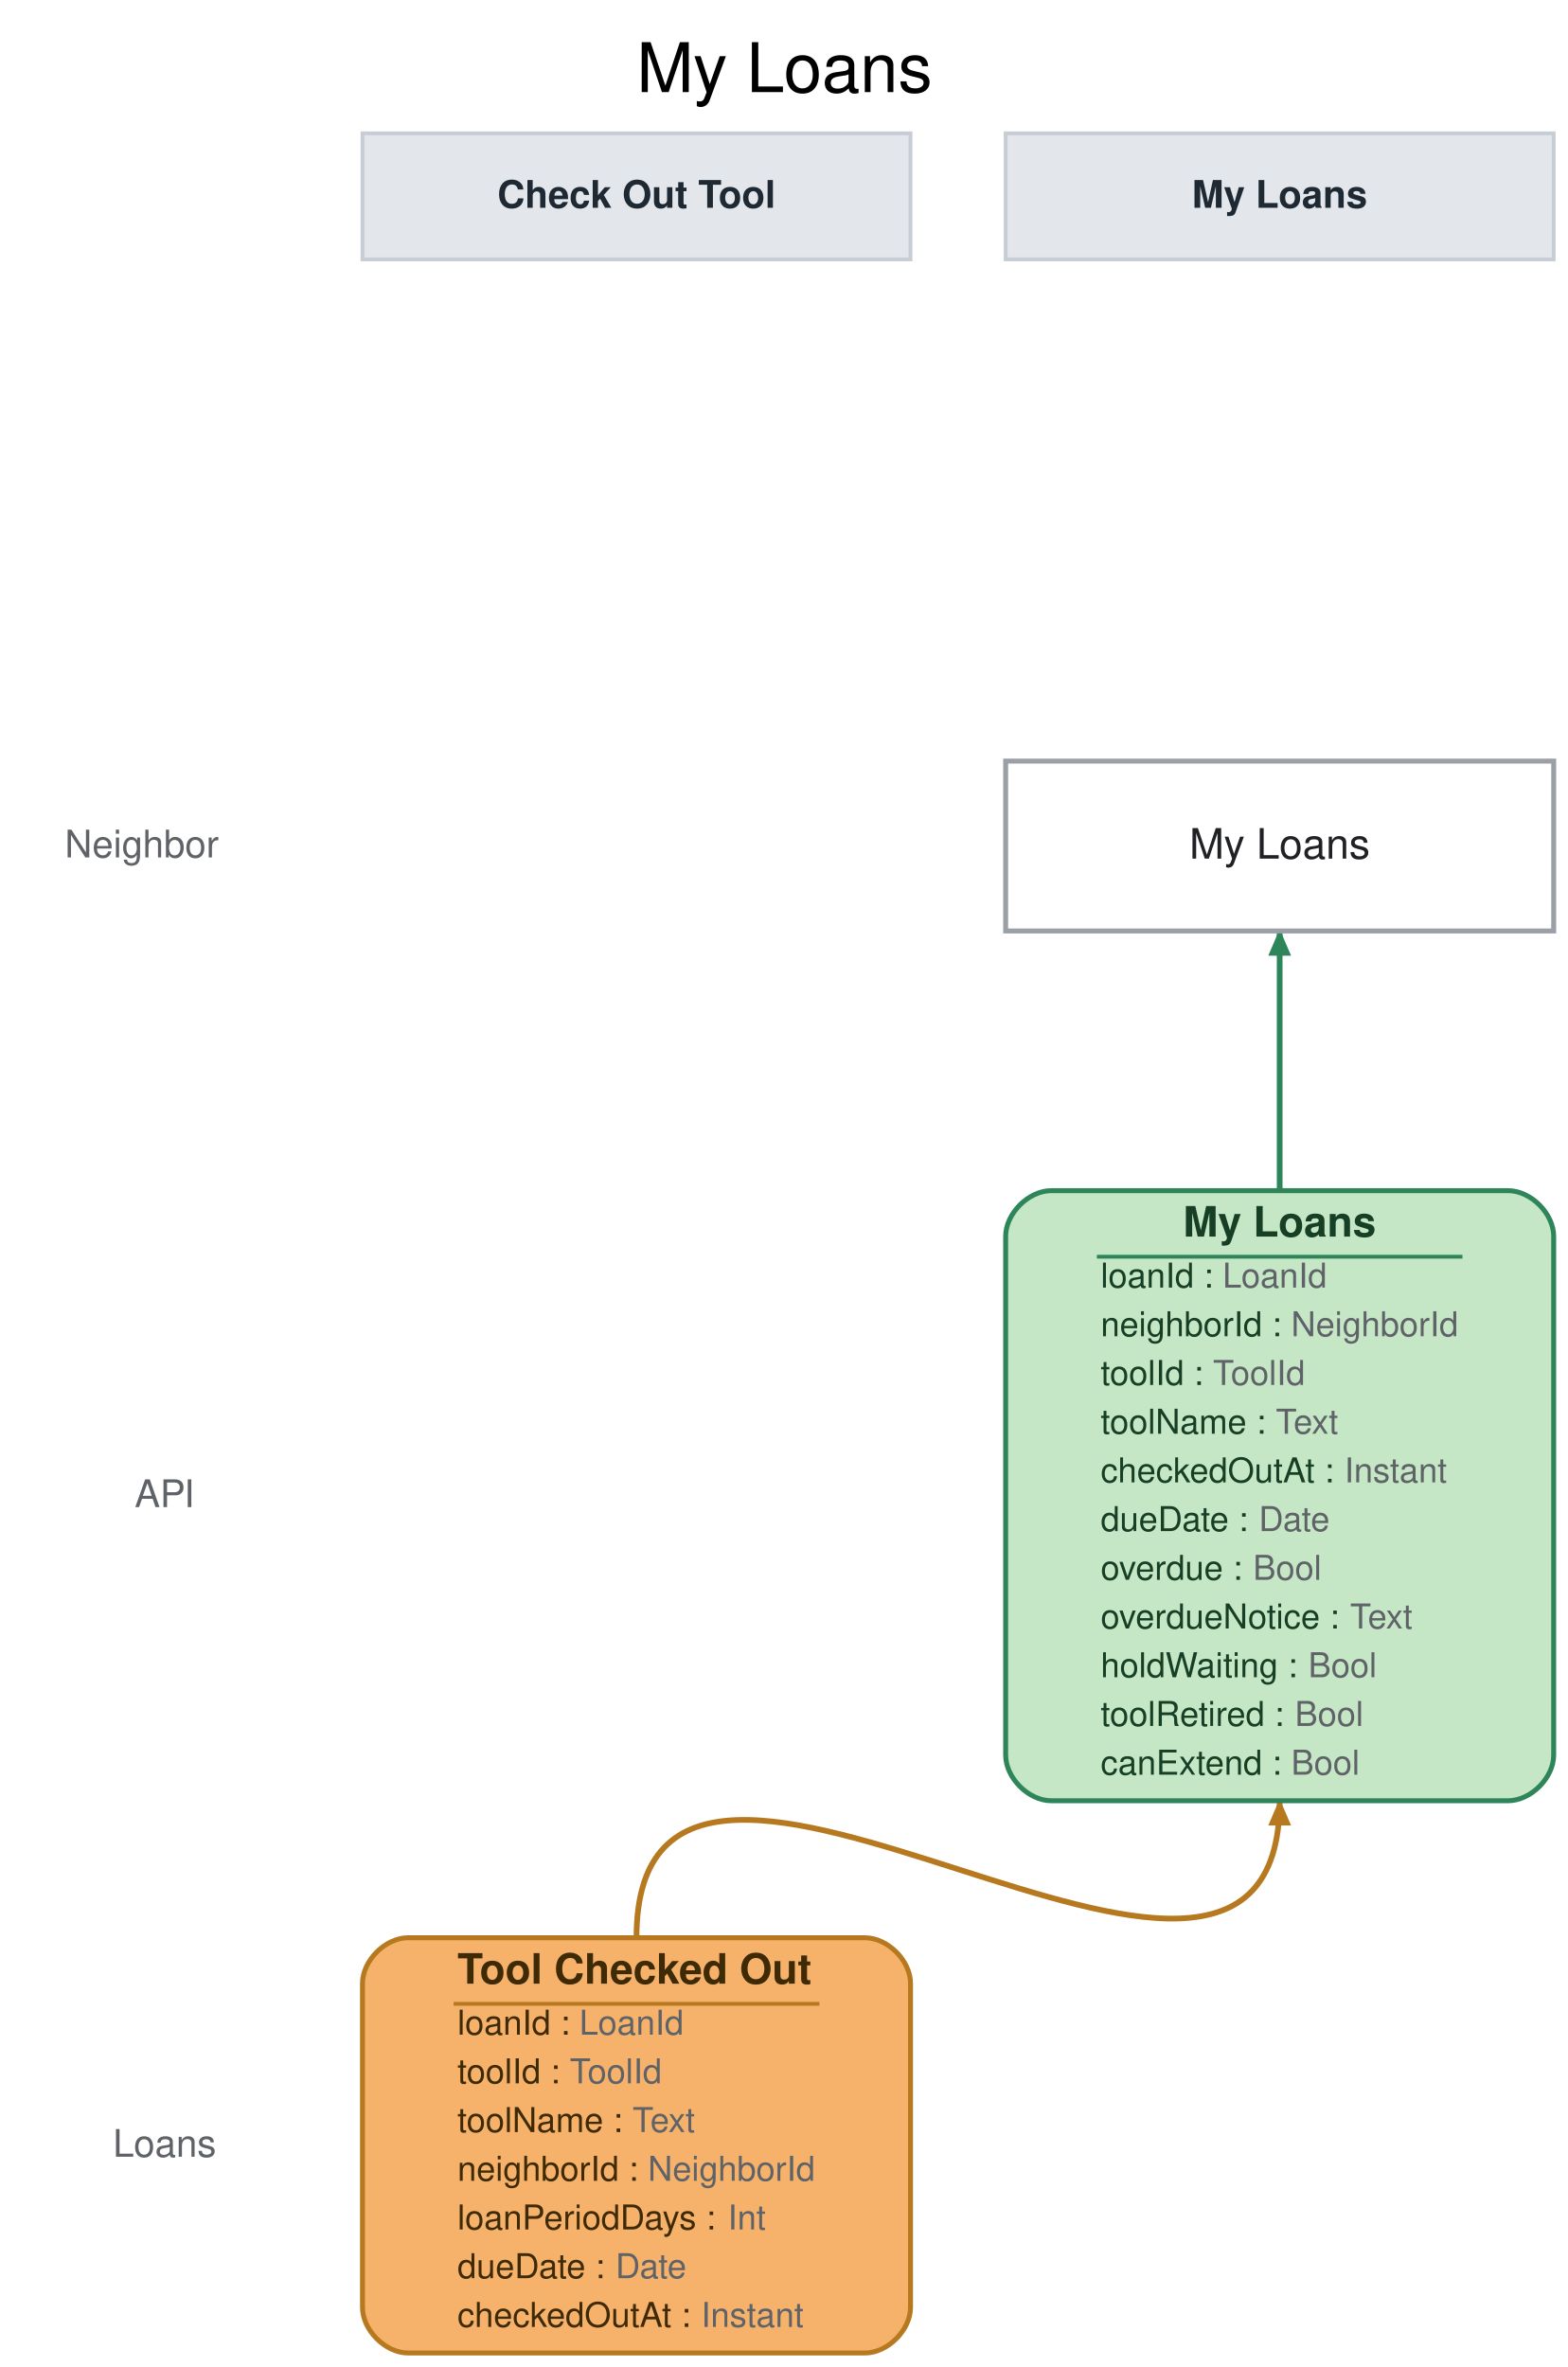
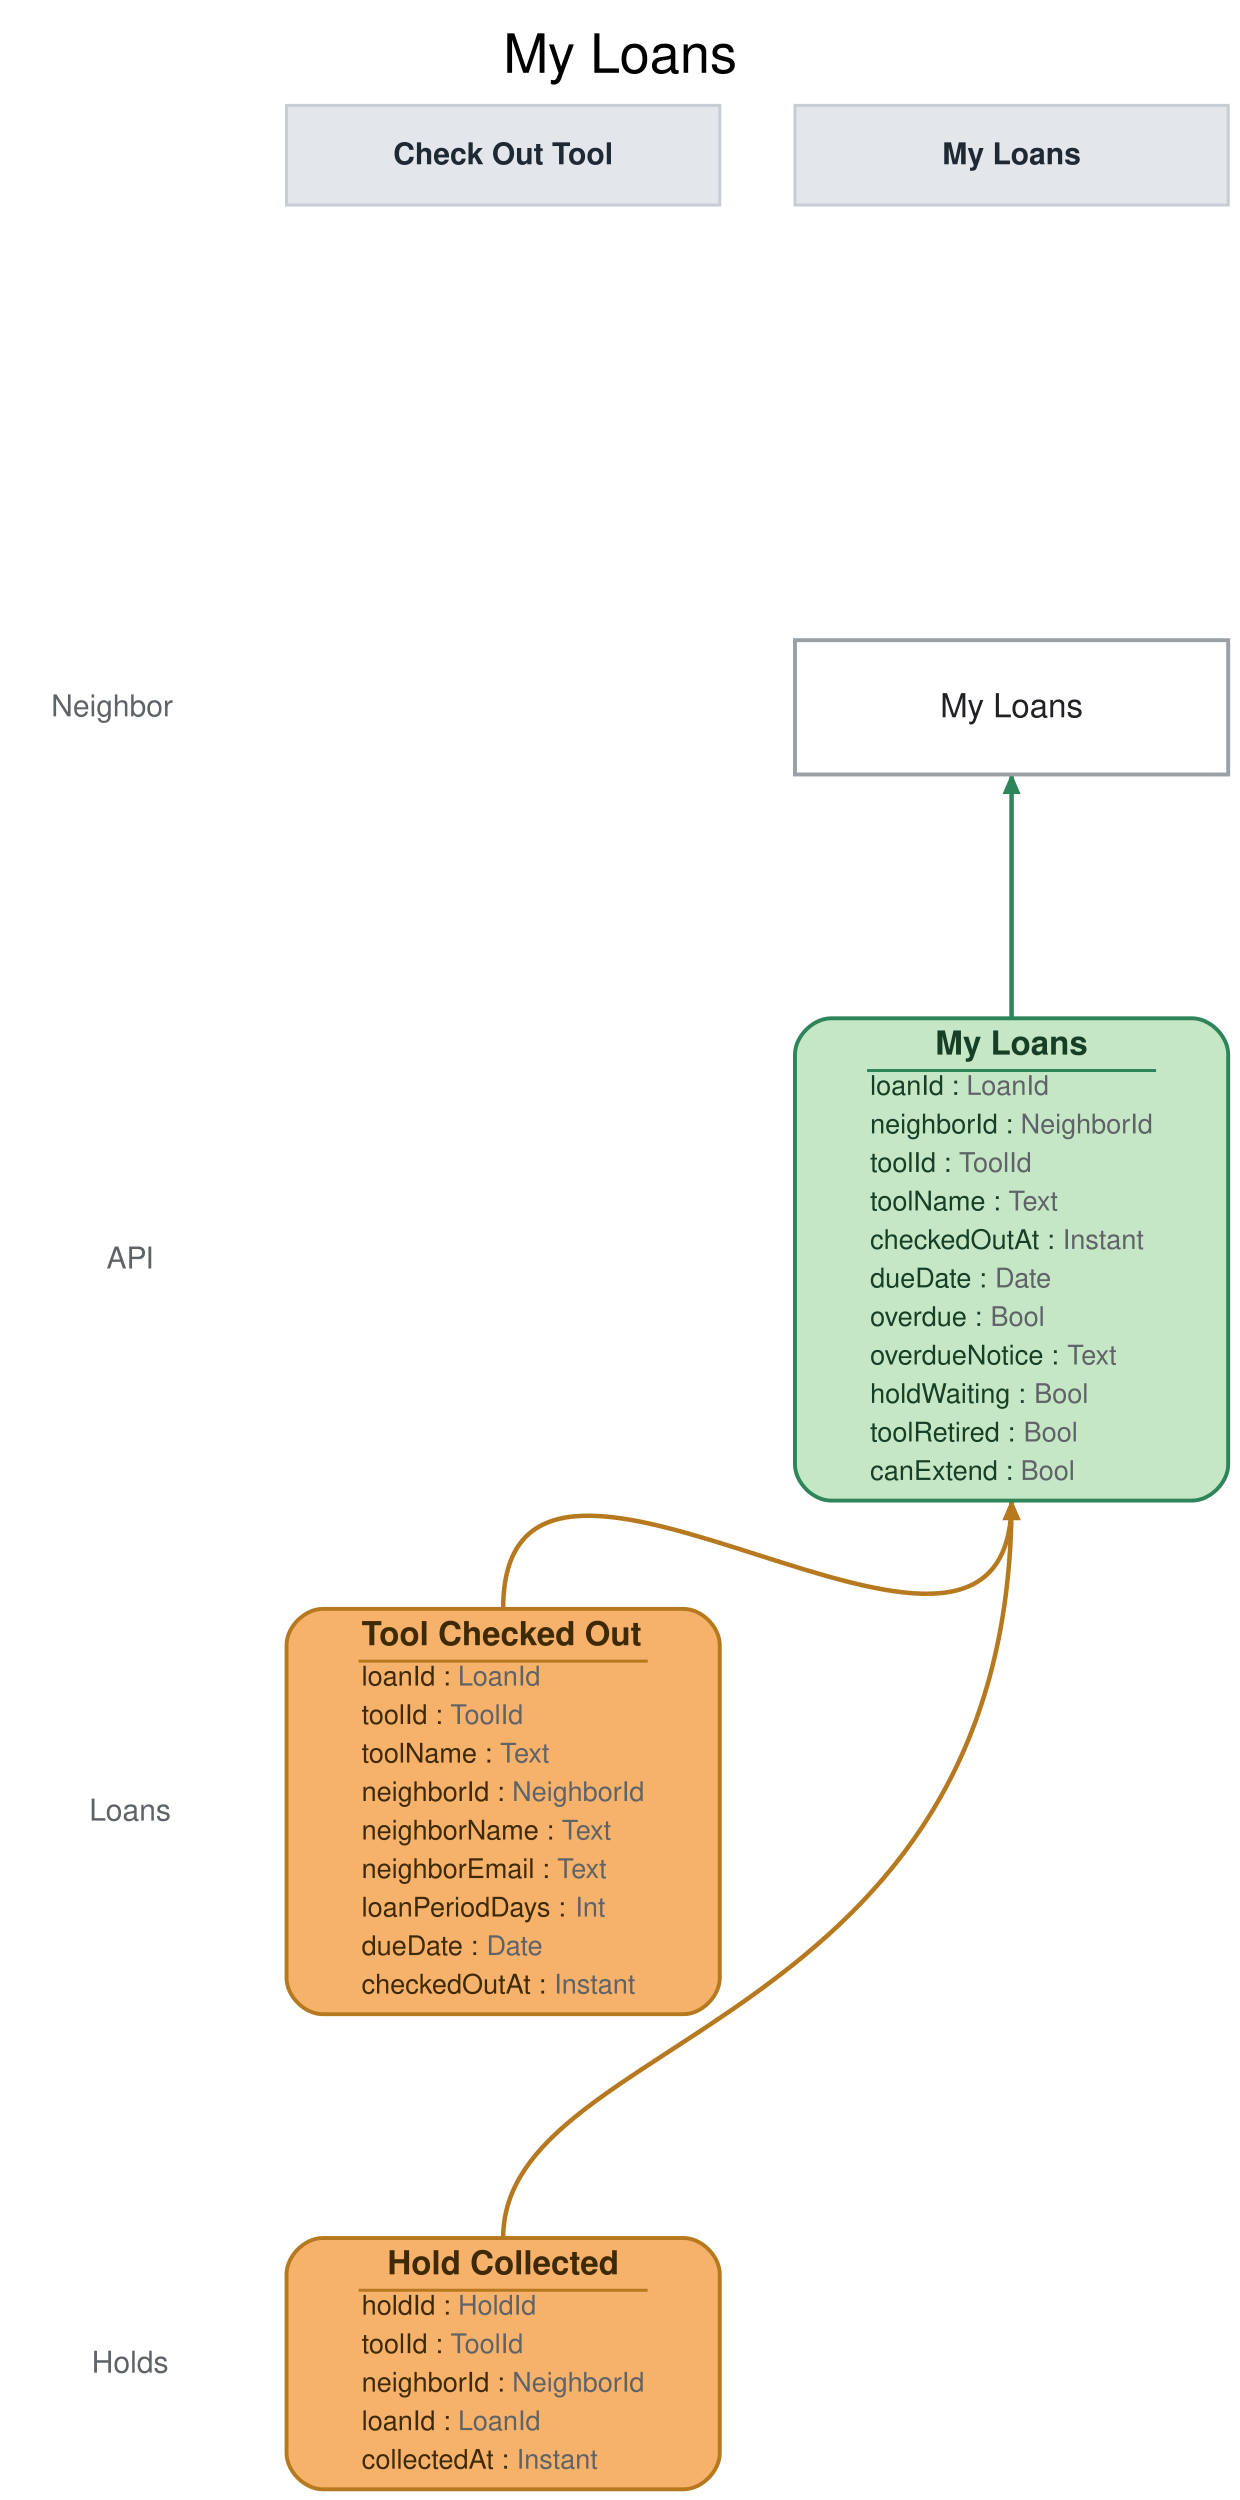
- <svg xmlns="http://www.w3.org/2000/svg" width="412pt" height="622pt" viewBox="0.00 0.00 412.00 622.00">
+ <svg xmlns="http://www.w3.org/2000/svg" width="412pt" height="831pt" viewBox="0.00 0.00 412.00 831.00">
  <defs>
    <marker id="em-arrow-2F855A" markerWidth="9" markerHeight="9" refX="6.5" refY="3" orient="auto" markerUnits="userSpaceOnUse">
      <path d="M0,0 L7,3 L0,6 Z" fill="#2F855A" />
    </marker>
    <marker id="em-arrow-B7791F" markerWidth="9" markerHeight="9" refX="6.5" refY="3" orient="auto" markerUnits="userSpaceOnUse">
      <path d="M0,0 L7,3 L0,6 Z" fill="#B7791F" />
    </marker>
  </defs>
  <style>.em-slice-dim{opacity:.15;transition:opacity .15s ease}</style>
-   <g id="graph0" class="graph" transform="scale(1 1) rotate(0) translate(4 618.32)">
-     <polygon fill="white" stroke="none" points="-4,4 -4,-618.32 408.25,-618.32 408.25,4 -4,4" />
-     <text xml:space="preserve" text-anchor="middle" x="202.13" y="-594.12" font-family="Helvetica,sans-Serif" font-size="18.00">My Loans</text>
+   <g id="graph0" class="graph" transform="scale(1 1) rotate(0) translate(4 827.44)">
+     <polygon fill="white" stroke="none" points="-4,4 -4,-827.44 408.25,-827.44 408.25,4 -4,4" />
+     <text xml:space="preserve" text-anchor="middle" x="202.13" y="-803.24" font-family="Helvetica,sans-Serif" font-size="18.00">My Loans</text>
    <g class="em-edges">
-       <path fill="none" stroke="#2F855A" stroke-width="1.5" d="M332.25,-305.44 L332.25,-373.68" marker-end="url(#em-arrow-2F855A)" />
-       <path fill="none" stroke="#B7791F" stroke-width="1.5" d="M163.25,-109.12 C163.25,-199.12 332.25,-55.12 332.25,-145.12" marker-end="url(#em-arrow-B7791F)" />
+       <path fill="none" stroke="#2F855A" stroke-width="1.5" d="M332.25,-488.96 L332.25,-570" marker-end="url(#em-arrow-2F855A)" />
+       <path fill="none" stroke="#B7791F" stroke-width="1.5" d="M163.25,-292.64 C163.25,-382.64 332.25,-238.64 332.25,-328.64" marker-end="url(#em-arrow-B7791F)" />
+       <path fill="none" stroke="#B7791F" stroke-width="1.5" d="M163.25,-83.52 C163.25,-151.8 332.25,-151.8 332.25,-328.64" marker-end="url(#em-arrow-B7791F)" />
    </g>
    <g id="node1" class="node">
</g>
    <g id="node2" class="node">
-       <text xml:space="preserve" text-anchor="middle" x="33.25" y="-393" font-family="Helvetica,sans-Serif" font-size="10.00" fill="#5f6368">Neighbor</text>
+       <text xml:space="preserve" text-anchor="middle" x="33.25" y="-589.32" font-family="Helvetica,sans-Serif" font-size="10.00" fill="#5f6368">Neighbor</text>
+     </g>
+     <g id="node6" class="node">
+       <polygon fill="#e3e7eb" stroke="#c7cdd4" points="235.25,-792.4 91.25,-792.4 91.25,-759.28 235.25,-759.28 235.25,-792.4" />
+       <text xml:space="preserve" text-anchor="middle" x="163.25" y="-772.84" font-family="Helvetica,sans-Serif" font-weight="bold" font-size="10.00" fill="#1f2933">Check Out Tool</text>
+     </g>
+     <g id="node3" class="node">
+       <text xml:space="preserve" text-anchor="middle" x="39.25" y="-405.8" font-family="Helvetica,sans-Serif" font-size="10.00" fill="#5f6368">API</text>
+     </g>
+     <g id="node4" class="node">
+       <text xml:space="preserve" text-anchor="middle" x="39.25" y="-222.28" font-family="Helvetica,sans-Serif" font-size="10.00" fill="#5f6368">Loans</text>
    </g>
    <g id="node5" class="node">
-       <polygon fill="#e3e7eb" stroke="#c7cdd4" points="235.25,-583.28 91.25,-583.28 91.25,-550.16 235.25,-550.16 235.25,-583.28" />
-       <text xml:space="preserve" text-anchor="middle" x="163.25" y="-563.72" font-family="Helvetica,sans-Serif" font-weight="bold" font-size="10.00" fill="#1f2933">Check Out Tool</text>
+       <text xml:space="preserve" text-anchor="middle" x="39.25" y="-38.76" font-family="Helvetica,sans-Serif" font-size="10.00" fill="#5f6368">Holds</text>
    </g>
-     <g id="node3" class="node">
-       <text xml:space="preserve" text-anchor="middle" x="39.25" y="-222.28" font-family="Helvetica,sans-Serif" font-size="10.00" fill="#5f6368">API</text>
+     <g data-slice="0" id="node12" class="node">
+       <path fill="#f6b26b" stroke="#b7791f" stroke-width="1.3" d="M223.25,-292.64C223.25,-292.64 103.25,-292.64 103.25,-292.64 97.25,-292.64 91.25,-286.64 91.25,-280.64 91.25,-280.64 91.25,-169.92 91.25,-169.92 91.25,-163.92 97.25,-157.92 103.25,-157.92 103.25,-157.92 223.25,-157.92 223.25,-157.92 229.25,-157.92 235.25,-163.92 235.25,-169.92 235.25,-169.92 235.25,-280.64 235.25,-280.64 235.25,-286.64 229.25,-292.64 223.25,-292.64" />
+       <polygon fill="#b7791f" stroke="#b7791f" points="115.19,-275.28 115.19,-275.28 211.31,-275.28 211.31,-275.28 115.19,-275.28" />
+       <text xml:space="preserve" text-anchor="start" x="116.19" y="-280.58" font-family="Helvetica,sans-Serif" font-weight="bold" font-size="11.00" fill="#3f2a06">Tool Checked Out</text>
+       <text xml:space="preserve" text-anchor="start" x="116.19" y="-267.18" font-family="Helvetica,sans-Serif" font-size="9.00" fill="#3f2a06">loanId : </text>
+       <text xml:space="preserve" text-anchor="start" x="148.21" y="-267.18" font-family="Helvetica,sans-Serif" font-size="9.00" fill="#5f6368">LoanId</text>
+       <text xml:space="preserve" text-anchor="start" x="116.19" y="-254.38" font-family="Helvetica,sans-Serif" font-size="9.00" fill="#3f2a06">toolId : </text>
+       <text xml:space="preserve" text-anchor="start" x="145.71" y="-254.38" font-family="Helvetica,sans-Serif" font-size="9.00" fill="#5f6368">ToolId</text>
+       <text xml:space="preserve" text-anchor="start" x="116.19" y="-241.58" font-family="Helvetica,sans-Serif" font-size="9.00" fill="#3f2a06">toolName : </text>
+       <text xml:space="preserve" text-anchor="start" x="162.21" y="-241.58" font-family="Helvetica,sans-Serif" font-size="9.00" fill="#5f6368">Text</text>
+       <text xml:space="preserve" text-anchor="start" x="116.19" y="-228.78" font-family="Helvetica,sans-Serif" font-size="9.00" fill="#3f2a06">neighborId : </text>
+       <text xml:space="preserve" text-anchor="start" x="166.23" y="-228.78" font-family="Helvetica,sans-Serif" font-size="9.00" fill="#5f6368">NeighborId</text>
+       <text xml:space="preserve" text-anchor="start" x="116.19" y="-215.98" font-family="Helvetica,sans-Serif" font-size="9.00" fill="#3f2a06">neighborName : </text>
+       <text xml:space="preserve" text-anchor="start" x="182.73" y="-215.98" font-family="Helvetica,sans-Serif" font-size="9.00" fill="#5f6368">Text</text>
+       <text xml:space="preserve" text-anchor="start" x="116.19" y="-203.18" font-family="Helvetica,sans-Serif" font-size="9.00" fill="#3f2a06">neighborEmail : </text>
+       <text xml:space="preserve" text-anchor="start" x="181.23" y="-203.18" font-family="Helvetica,sans-Serif" font-size="9.00" fill="#5f6368">Text</text>
+       <text xml:space="preserve" text-anchor="start" x="116.19" y="-190.38" font-family="Helvetica,sans-Serif" font-size="9.00" fill="#3f2a06">loanPeriodDays : </text>
+       <text xml:space="preserve" text-anchor="start" x="187.23" y="-190.38" font-family="Helvetica,sans-Serif" font-size="9.00" fill="#5f6368">Int</text>
+       <text xml:space="preserve" text-anchor="start" x="116.19" y="-177.58" font-family="Helvetica,sans-Serif" font-size="9.00" fill="#3f2a06">dueDate : </text>
+       <text xml:space="preserve" text-anchor="start" x="157.72" y="-177.58" font-family="Helvetica,sans-Serif" font-size="9.00" fill="#5f6368">Date</text>
+       <text xml:space="preserve" text-anchor="start" x="116.19" y="-164.78" font-family="Helvetica,sans-Serif" font-size="9.00" fill="#3f2a06">checkedOutAt : </text>
+       <text xml:space="preserve" text-anchor="start" x="180.22" y="-164.78" font-family="Helvetica,sans-Serif" font-size="9.00" fill="#5f6368">Instant</text>
    </g>
-     <g id="node4" class="node">
-       <text xml:space="preserve" text-anchor="middle" x="39.25" y="-51.56" font-family="Helvetica,sans-Serif" font-size="10.00" fill="#5f6368">Loans</text>
+     <g data-slice="0" id="node14" class="node">
+       <path fill="#f6b26b" stroke="#b7791f" stroke-width="1.3" d="M223.25,-83.52C223.25,-83.52 103.25,-83.52 103.25,-83.52 97.25,-83.52 91.25,-77.52 91.25,-71.52 91.25,-71.52 91.25,-12 91.25,-12 91.25,-6 97.25,0 103.25,0 103.25,0 223.25,0 223.25,0 229.25,0 235.25,-6 235.25,-12 235.25,-12 235.25,-71.52 235.25,-71.52 235.25,-77.52 229.25,-83.52 223.25,-83.52" />
+       <polygon fill="#b7791f" stroke="#b7791f" points="115.22,-66.16 115.22,-66.16 211.28,-66.16 211.28,-66.16 115.22,-66.16" />
+       <text xml:space="preserve" text-anchor="start" x="124.75" y="-71.46" font-family="Helvetica,sans-Serif" font-weight="bold" font-size="11.00" fill="#3f2a06">Hold Collected</text>
+       <text xml:space="preserve" text-anchor="start" x="116.22" y="-58.06" font-family="Helvetica,sans-Serif" font-size="9.00" fill="#3f2a06">holdId : </text>
+       <text xml:space="preserve" text-anchor="start" x="148.24" y="-58.06" font-family="Helvetica,sans-Serif" font-size="9.00" fill="#5f6368">HoldId</text>
+       <text xml:space="preserve" text-anchor="start" x="116.22" y="-45.26" font-family="Helvetica,sans-Serif" font-size="9.00" fill="#3f2a06">toolId : </text>
+       <text xml:space="preserve" text-anchor="start" x="145.74" y="-45.26" font-family="Helvetica,sans-Serif" font-size="9.00" fill="#5f6368">ToolId</text>
+       <text xml:space="preserve" text-anchor="start" x="116.22" y="-32.46" font-family="Helvetica,sans-Serif" font-size="9.00" fill="#3f2a06">neighborId : </text>
+       <text xml:space="preserve" text-anchor="start" x="166.25" y="-32.46" font-family="Helvetica,sans-Serif" font-size="9.00" fill="#5f6368">NeighborId</text>
+       <text xml:space="preserve" text-anchor="start" x="116.22" y="-19.66" font-family="Helvetica,sans-Serif" font-size="9.00" fill="#3f2a06">loanId : </text>
+       <text xml:space="preserve" text-anchor="start" x="148.24" y="-19.66" font-family="Helvetica,sans-Serif" font-size="9.00" fill="#5f6368">LoanId</text>
+       <text xml:space="preserve" text-anchor="start" x="116.22" y="-6.86" font-family="Helvetica,sans-Serif" font-size="9.00" fill="#3f2a06">collectedAt : </text>
+       <text xml:space="preserve" text-anchor="start" x="167.74" y="-6.86" font-family="Helvetica,sans-Serif" font-size="9.00" fill="#5f6368">Instant</text>
    </g>
-     <g data-slice="0" id="node11" class="node">
-       <path fill="#f6b26b" stroke="#b7791f" stroke-width="1.3" d="M223.25,-109.12C223.25,-109.12 103.25,-109.12 103.25,-109.12 97.25,-109.12 91.25,-103.12 91.25,-97.12 91.25,-97.12 91.25,-12 91.25,-12 91.25,-6 97.25,0 103.25,0 103.25,0 223.25,0 223.25,0 229.25,0 235.25,-6 235.25,-12 235.25,-12 235.25,-97.12 235.25,-97.12 235.25,-103.12 229.25,-109.12 223.25,-109.12" />
-       <polygon fill="#b7791f" stroke="#b7791f" points="115.19,-91.76 115.19,-91.76 211.31,-91.76 211.31,-91.76 115.19,-91.76" />
-       <text xml:space="preserve" text-anchor="start" x="116.19" y="-97.06" font-family="Helvetica,sans-Serif" font-weight="bold" font-size="11.00" fill="#3f2a06">Tool Checked Out</text>
-       <text xml:space="preserve" text-anchor="start" x="116.19" y="-83.66" font-family="Helvetica,sans-Serif" font-size="9.00" fill="#3f2a06">loanId : </text>
-       <text xml:space="preserve" text-anchor="start" x="148.21" y="-83.66" font-family="Helvetica,sans-Serif" font-size="9.00" fill="#5f6368">LoanId</text>
-       <text xml:space="preserve" text-anchor="start" x="116.19" y="-70.86" font-family="Helvetica,sans-Serif" font-size="9.00" fill="#3f2a06">toolId : </text>
-       <text xml:space="preserve" text-anchor="start" x="145.71" y="-70.86" font-family="Helvetica,sans-Serif" font-size="9.00" fill="#5f6368">ToolId</text>
-       <text xml:space="preserve" text-anchor="start" x="116.19" y="-58.06" font-family="Helvetica,sans-Serif" font-size="9.00" fill="#3f2a06">toolName : </text>
-       <text xml:space="preserve" text-anchor="start" x="162.21" y="-58.06" font-family="Helvetica,sans-Serif" font-size="9.00" fill="#5f6368">Text</text>
-       <text xml:space="preserve" text-anchor="start" x="116.19" y="-45.26" font-family="Helvetica,sans-Serif" font-size="9.00" fill="#3f2a06">neighborId : </text>
-       <text xml:space="preserve" text-anchor="start" x="166.23" y="-45.26" font-family="Helvetica,sans-Serif" font-size="9.00" fill="#5f6368">NeighborId</text>
-       <text xml:space="preserve" text-anchor="start" x="116.19" y="-32.46" font-family="Helvetica,sans-Serif" font-size="9.00" fill="#3f2a06">loanPeriodDays : </text>
-       <text xml:space="preserve" text-anchor="start" x="187.23" y="-32.46" font-family="Helvetica,sans-Serif" font-size="9.00" fill="#5f6368">Int</text>
-       <text xml:space="preserve" text-anchor="start" x="116.19" y="-19.66" font-family="Helvetica,sans-Serif" font-size="9.00" fill="#3f2a06">dueDate : </text>
-       <text xml:space="preserve" text-anchor="start" x="157.72" y="-19.66" font-family="Helvetica,sans-Serif" font-size="9.00" fill="#5f6368">Date</text>
-       <text xml:space="preserve" text-anchor="start" x="116.19" y="-6.86" font-family="Helvetica,sans-Serif" font-size="9.00" fill="#3f2a06">checkedOutAt : </text>
-       <text xml:space="preserve" text-anchor="start" x="180.22" y="-6.86" font-family="Helvetica,sans-Serif" font-size="9.00" fill="#5f6368">Instant</text>
+     <g id="node7" class="node">
+       <polygon fill="#e3e7eb" stroke="#c7cdd4" points="404.25,-792.4 260.25,-792.4 260.25,-759.28 404.25,-759.28 404.25,-792.4" />
+       <text xml:space="preserve" text-anchor="middle" x="332.25" y="-772.84" font-family="Helvetica,sans-Serif" font-weight="bold" font-size="10.00" fill="#1f2933">My Loans</text>
    </g>
-     <g id="node6" class="node">
-       <polygon fill="#e3e7eb" stroke="#c7cdd4" points="404.25,-583.28 260.25,-583.28 260.25,-550.16 404.25,-550.16 404.25,-583.28" />
-       <text xml:space="preserve" text-anchor="middle" x="332.25" y="-563.72" font-family="Helvetica,sans-Serif" font-weight="bold" font-size="10.00" fill="#1f2933">My Loans</text>
+     <g data-slice="1" id="node9" class="node">
+       <polygon fill="#ffffff" stroke="#9aa0a6" stroke-width="1.3" points="404.25,-614.64 260.25,-614.64 260.25,-570 404.25,-570 404.25,-614.64" />
+       <text xml:space="preserve" text-anchor="middle" x="332.25" y="-589.02" font-family="Helvetica,sans-Serif" font-size="11.00" fill="#202124">My Loans</text>
    </g>
-     <g data-slice="1" id="node8" class="node">
-       <polygon fill="#ffffff" stroke="#9aa0a6" stroke-width="1.3" points="404.25,-418.32 260.25,-418.32 260.25,-373.68 404.25,-373.68 404.25,-418.32" />
-       <text xml:space="preserve" text-anchor="middle" x="332.25" y="-392.7" font-family="Helvetica,sans-Serif" font-size="11.00" fill="#202124">My Loans</text>
-     </g>
-     <g data-slice="1" id="node10" class="node">
-       <path fill="#c6e7c6" stroke="#2f855a" stroke-width="1.3" d="M392.25,-305.44C392.25,-305.44 272.25,-305.44 272.25,-305.44 266.25,-305.44 260.25,-299.44 260.25,-293.44 260.25,-293.44 260.25,-157.12 260.25,-157.12 260.25,-151.12 266.25,-145.12 272.25,-145.12 272.25,-145.12 392.25,-145.12 392.25,-145.12 398.25,-145.12 404.25,-151.12 404.25,-157.12 404.25,-157.12 404.25,-293.44 404.25,-293.44 404.25,-299.44 398.25,-305.44 392.25,-305.44" />
-       <polygon fill="#2f855a" stroke="#2f855a" points="284.22,-288.08 284.22,-288.08 380.28,-288.08 380.28,-288.08 284.22,-288.08" />
-       <text xml:space="preserve" text-anchor="start" x="306.89" y="-293.38" font-family="Helvetica,sans-Serif" font-weight="bold" font-size="11.00" fill="#173f25">My Loans</text>
-       <text xml:space="preserve" text-anchor="start" x="285.22" y="-279.98" font-family="Helvetica,sans-Serif" font-size="9.00" fill="#173f25">loanId : </text>
-       <text xml:space="preserve" text-anchor="start" x="317.24" y="-279.98" font-family="Helvetica,sans-Serif" font-size="9.00" fill="#5f6368">LoanId</text>
-       <text xml:space="preserve" text-anchor="start" x="285.22" y="-267.18" font-family="Helvetica,sans-Serif" font-size="9.00" fill="#173f25">neighborId : </text>
-       <text xml:space="preserve" text-anchor="start" x="335.25" y="-267.18" font-family="Helvetica,sans-Serif" font-size="9.00" fill="#5f6368">NeighborId</text>
-       <text xml:space="preserve" text-anchor="start" x="285.22" y="-254.38" font-family="Helvetica,sans-Serif" font-size="9.00" fill="#173f25">toolId : </text>
-       <text xml:space="preserve" text-anchor="start" x="314.74" y="-254.38" font-family="Helvetica,sans-Serif" font-size="9.00" fill="#5f6368">ToolId</text>
-       <text xml:space="preserve" text-anchor="start" x="285.22" y="-241.58" font-family="Helvetica,sans-Serif" font-size="9.00" fill="#173f25">toolName : </text>
-       <text xml:space="preserve" text-anchor="start" x="331.24" y="-241.58" font-family="Helvetica,sans-Serif" font-size="9.00" fill="#5f6368">Text</text>
-       <text xml:space="preserve" text-anchor="start" x="285.22" y="-228.78" font-family="Helvetica,sans-Serif" font-size="9.00" fill="#173f25">checkedOutAt : </text>
-       <text xml:space="preserve" text-anchor="start" x="349.25" y="-228.78" font-family="Helvetica,sans-Serif" font-size="9.00" fill="#5f6368">Instant</text>
-       <text xml:space="preserve" text-anchor="start" x="285.22" y="-215.98" font-family="Helvetica,sans-Serif" font-size="9.00" fill="#173f25">dueDate : </text>
-       <text xml:space="preserve" text-anchor="start" x="326.75" y="-215.98" font-family="Helvetica,sans-Serif" font-size="9.00" fill="#5f6368">Date</text>
-       <text xml:space="preserve" text-anchor="start" x="285.22" y="-203.18" font-family="Helvetica,sans-Serif" font-size="9.00" fill="#173f25">overdue : </text>
-       <text xml:space="preserve" text-anchor="start" x="325.24" y="-203.18" font-family="Helvetica,sans-Serif" font-size="9.00" fill="#5f6368">Bool</text>
-       <text xml:space="preserve" text-anchor="start" x="285.22" y="-190.38" font-family="Helvetica,sans-Serif" font-size="9.00" fill="#173f25">overdueNotice : </text>
-       <text xml:space="preserve" text-anchor="start" x="350.75" y="-190.38" font-family="Helvetica,sans-Serif" font-size="9.00" fill="#5f6368">Text</text>
-       <text xml:space="preserve" text-anchor="start" x="285.22" y="-177.58" font-family="Helvetica,sans-Serif" font-size="9.00" fill="#173f25">holdWaiting : </text>
-       <text xml:space="preserve" text-anchor="start" x="339.75" y="-177.58" font-family="Helvetica,sans-Serif" font-size="9.00" fill="#5f6368">Bool</text>
-       <text xml:space="preserve" text-anchor="start" x="285.22" y="-164.78" font-family="Helvetica,sans-Serif" font-size="9.00" fill="#173f25">toolRetired : </text>
-       <text xml:space="preserve" text-anchor="start" x="336.24" y="-164.78" font-family="Helvetica,sans-Serif" font-size="9.00" fill="#5f6368">Bool</text>
-       <text xml:space="preserve" text-anchor="start" x="285.22" y="-151.98" font-family="Helvetica,sans-Serif" font-size="9.00" fill="#173f25">canExtend : </text>
-       <text xml:space="preserve" text-anchor="start" x="335.25" y="-151.98" font-family="Helvetica,sans-Serif" font-size="9.00" fill="#5f6368">Bool</text>
+     <g data-slice="1" id="node11" class="node">
+       <path fill="#c6e7c6" stroke="#2f855a" stroke-width="1.3" d="M392.25,-488.96C392.25,-488.96 272.25,-488.96 272.25,-488.96 266.25,-488.96 260.25,-482.96 260.25,-476.96 260.25,-476.96 260.25,-340.64 260.25,-340.64 260.25,-334.64 266.25,-328.64 272.25,-328.64 272.25,-328.64 392.25,-328.64 392.25,-328.64 398.25,-328.64 404.25,-334.64 404.25,-340.64 404.25,-340.64 404.25,-476.96 404.25,-476.96 404.25,-482.96 398.25,-488.96 392.25,-488.96" />
+       <polygon fill="#2f855a" stroke="#2f855a" points="284.22,-471.6 284.22,-471.6 380.28,-471.6 380.28,-471.6 284.22,-471.6" />
+       <text xml:space="preserve" text-anchor="start" x="306.89" y="-476.9" font-family="Helvetica,sans-Serif" font-weight="bold" font-size="11.00" fill="#173f25">My Loans</text>
+       <text xml:space="preserve" text-anchor="start" x="285.22" y="-463.5" font-family="Helvetica,sans-Serif" font-size="9.00" fill="#173f25">loanId : </text>
+       <text xml:space="preserve" text-anchor="start" x="317.24" y="-463.5" font-family="Helvetica,sans-Serif" font-size="9.00" fill="#5f6368">LoanId</text>
+       <text xml:space="preserve" text-anchor="start" x="285.22" y="-450.7" font-family="Helvetica,sans-Serif" font-size="9.00" fill="#173f25">neighborId : </text>
+       <text xml:space="preserve" text-anchor="start" x="335.25" y="-450.7" font-family="Helvetica,sans-Serif" font-size="9.00" fill="#5f6368">NeighborId</text>
+       <text xml:space="preserve" text-anchor="start" x="285.22" y="-437.9" font-family="Helvetica,sans-Serif" font-size="9.00" fill="#173f25">toolId : </text>
+       <text xml:space="preserve" text-anchor="start" x="314.74" y="-437.9" font-family="Helvetica,sans-Serif" font-size="9.00" fill="#5f6368">ToolId</text>
+       <text xml:space="preserve" text-anchor="start" x="285.22" y="-425.1" font-family="Helvetica,sans-Serif" font-size="9.00" fill="#173f25">toolName : </text>
+       <text xml:space="preserve" text-anchor="start" x="331.24" y="-425.1" font-family="Helvetica,sans-Serif" font-size="9.00" fill="#5f6368">Text</text>
+       <text xml:space="preserve" text-anchor="start" x="285.22" y="-412.3" font-family="Helvetica,sans-Serif" font-size="9.00" fill="#173f25">checkedOutAt : </text>
+       <text xml:space="preserve" text-anchor="start" x="349.25" y="-412.3" font-family="Helvetica,sans-Serif" font-size="9.00" fill="#5f6368">Instant</text>
+       <text xml:space="preserve" text-anchor="start" x="285.22" y="-399.5" font-family="Helvetica,sans-Serif" font-size="9.00" fill="#173f25">dueDate : </text>
+       <text xml:space="preserve" text-anchor="start" x="326.75" y="-399.5" font-family="Helvetica,sans-Serif" font-size="9.00" fill="#5f6368">Date</text>
+       <text xml:space="preserve" text-anchor="start" x="285.22" y="-386.7" font-family="Helvetica,sans-Serif" font-size="9.00" fill="#173f25">overdue : </text>
+       <text xml:space="preserve" text-anchor="start" x="325.24" y="-386.7" font-family="Helvetica,sans-Serif" font-size="9.00" fill="#5f6368">Bool</text>
+       <text xml:space="preserve" text-anchor="start" x="285.22" y="-373.9" font-family="Helvetica,sans-Serif" font-size="9.00" fill="#173f25">overdueNotice : </text>
+       <text xml:space="preserve" text-anchor="start" x="350.75" y="-373.9" font-family="Helvetica,sans-Serif" font-size="9.00" fill="#5f6368">Text</text>
+       <text xml:space="preserve" text-anchor="start" x="285.22" y="-361.1" font-family="Helvetica,sans-Serif" font-size="9.00" fill="#173f25">holdWaiting : </text>
+       <text xml:space="preserve" text-anchor="start" x="339.75" y="-361.1" font-family="Helvetica,sans-Serif" font-size="9.00" fill="#5f6368">Bool</text>
+       <text xml:space="preserve" text-anchor="start" x="285.22" y="-348.3" font-family="Helvetica,sans-Serif" font-size="9.00" fill="#173f25">toolRetired : </text>
+       <text xml:space="preserve" text-anchor="start" x="336.24" y="-348.3" font-family="Helvetica,sans-Serif" font-size="9.00" fill="#5f6368">Bool</text>
+       <text xml:space="preserve" text-anchor="start" x="285.22" y="-335.5" font-family="Helvetica,sans-Serif" font-size="9.00" fill="#173f25">canExtend : </text>
+       <text xml:space="preserve" text-anchor="start" x="335.25" y="-335.5" font-family="Helvetica,sans-Serif" font-size="9.00" fill="#5f6368">Bool</text>
    </g>
    <g class="em-notes" />
    <g class="em-issues" />
    <g class="em-divergences" />
    <g class="em-loops-to" />
  </g>
</svg>
